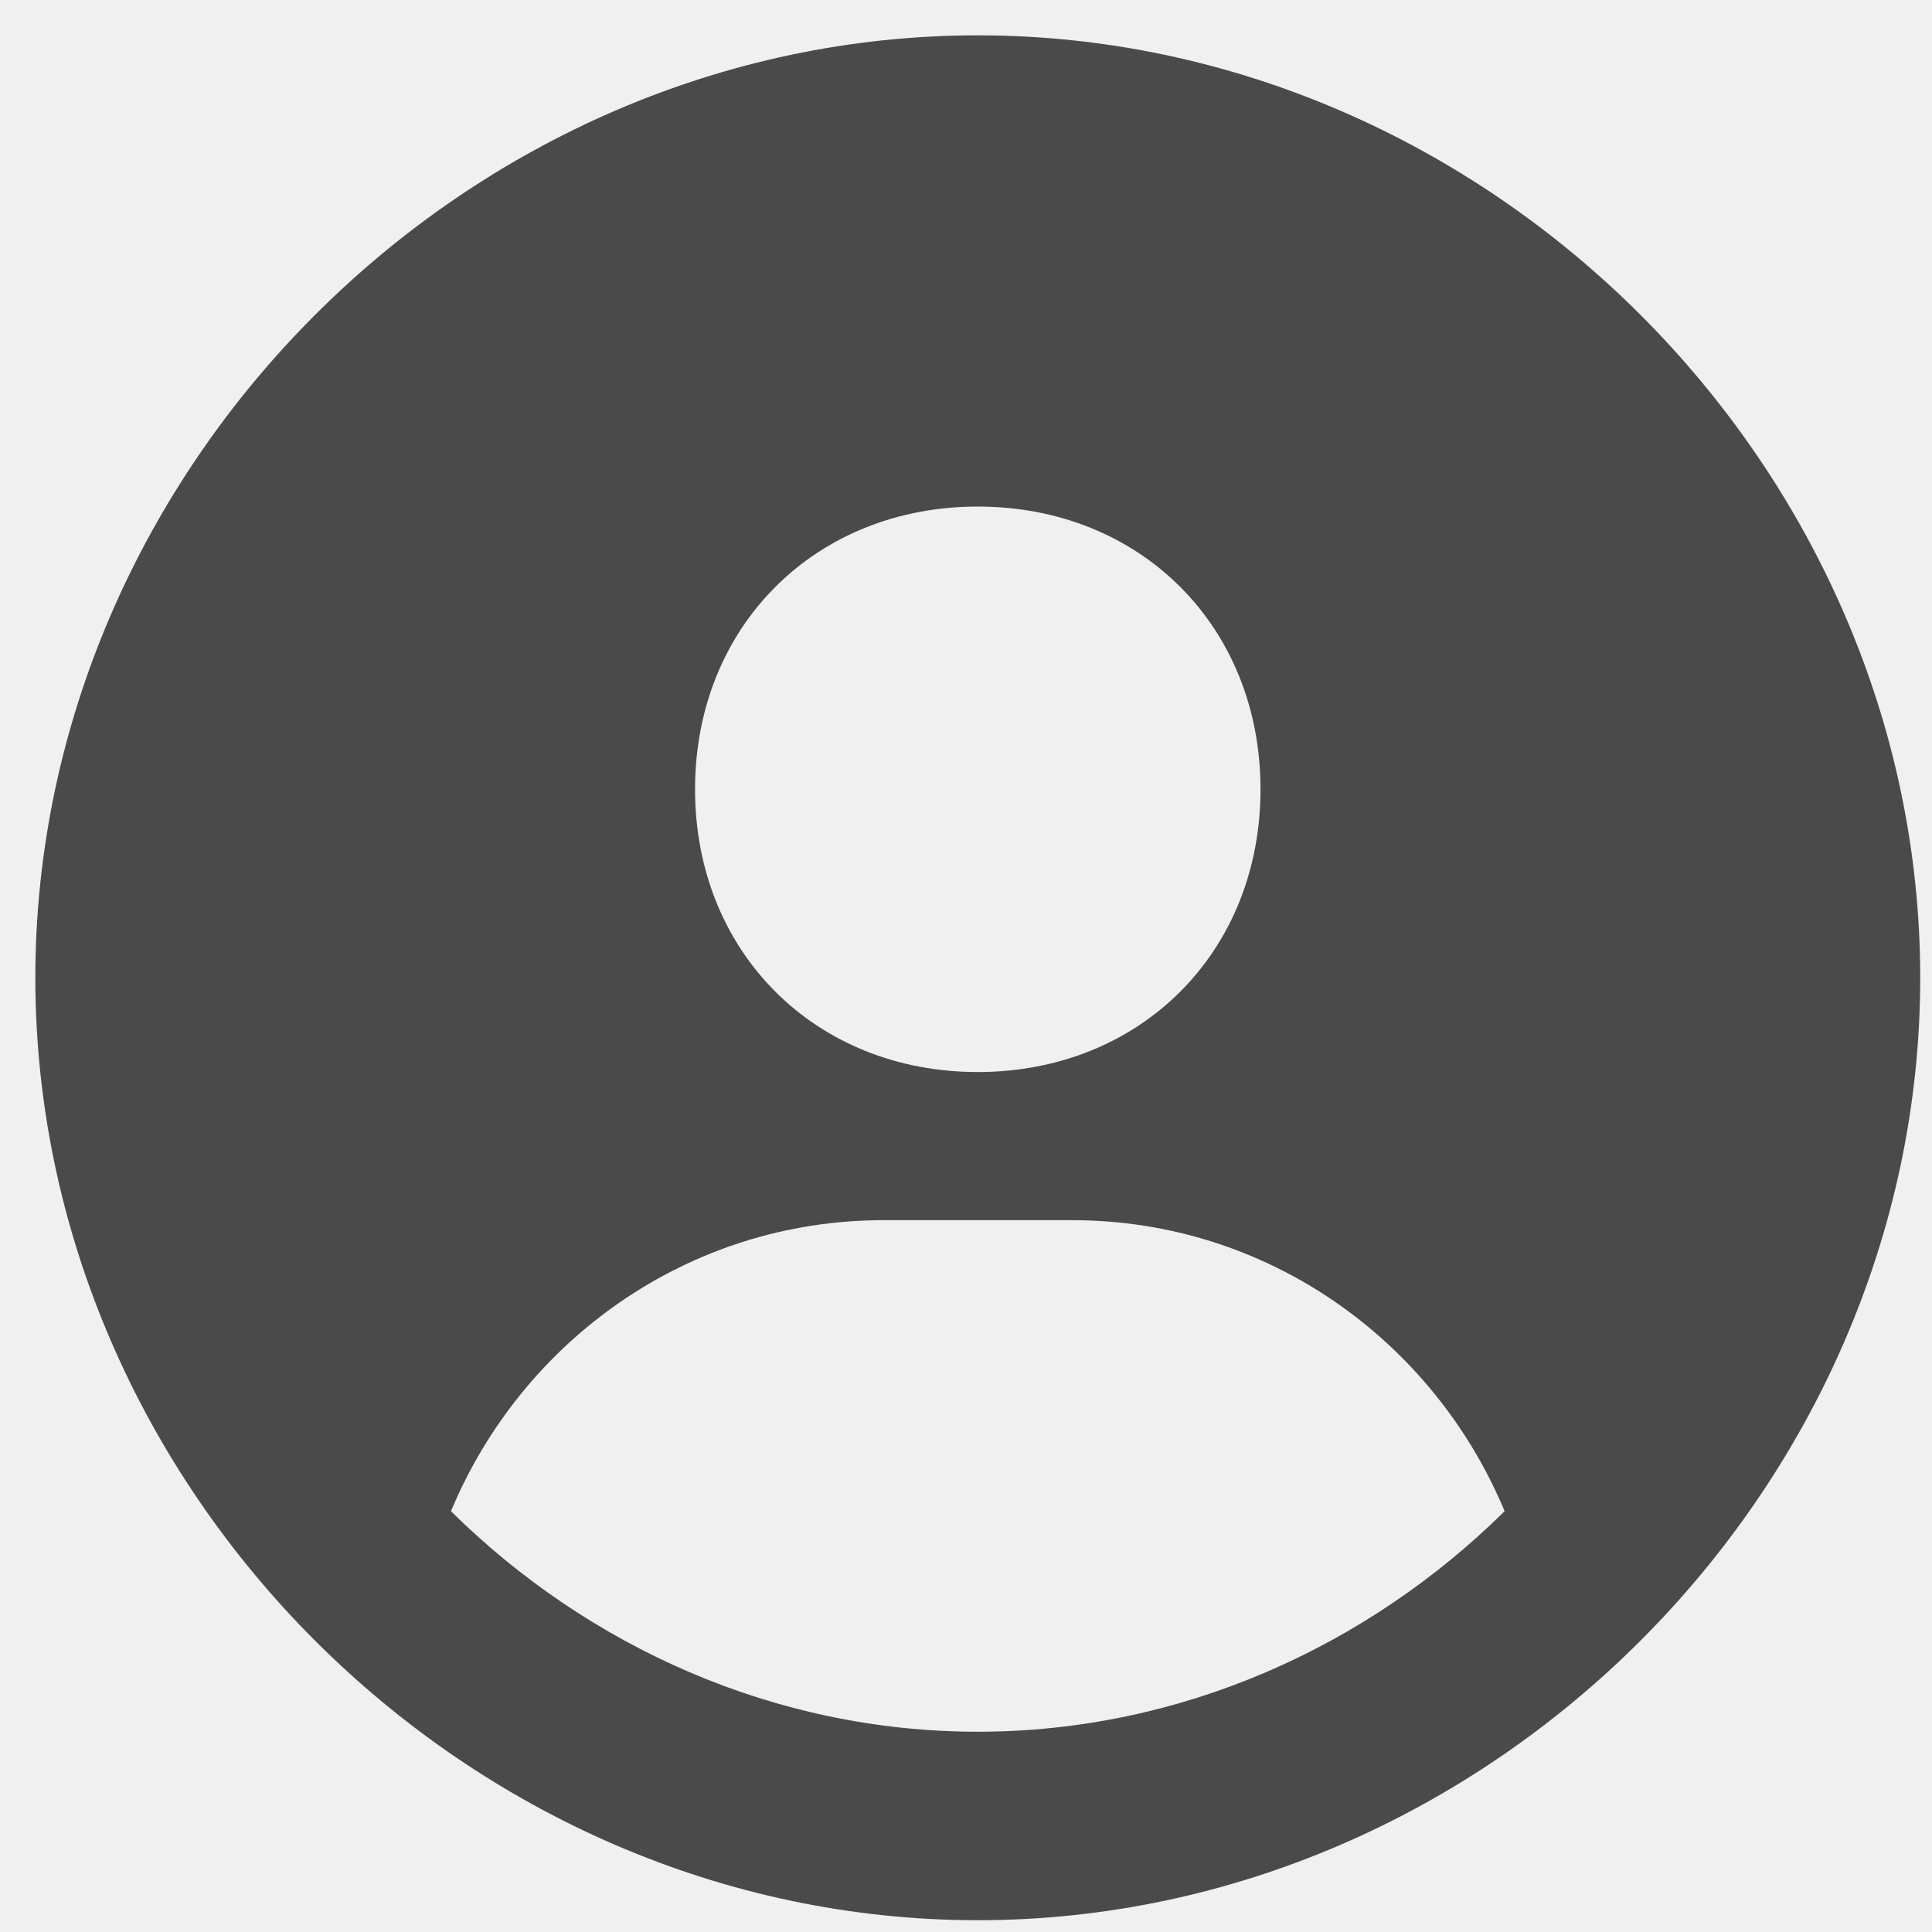
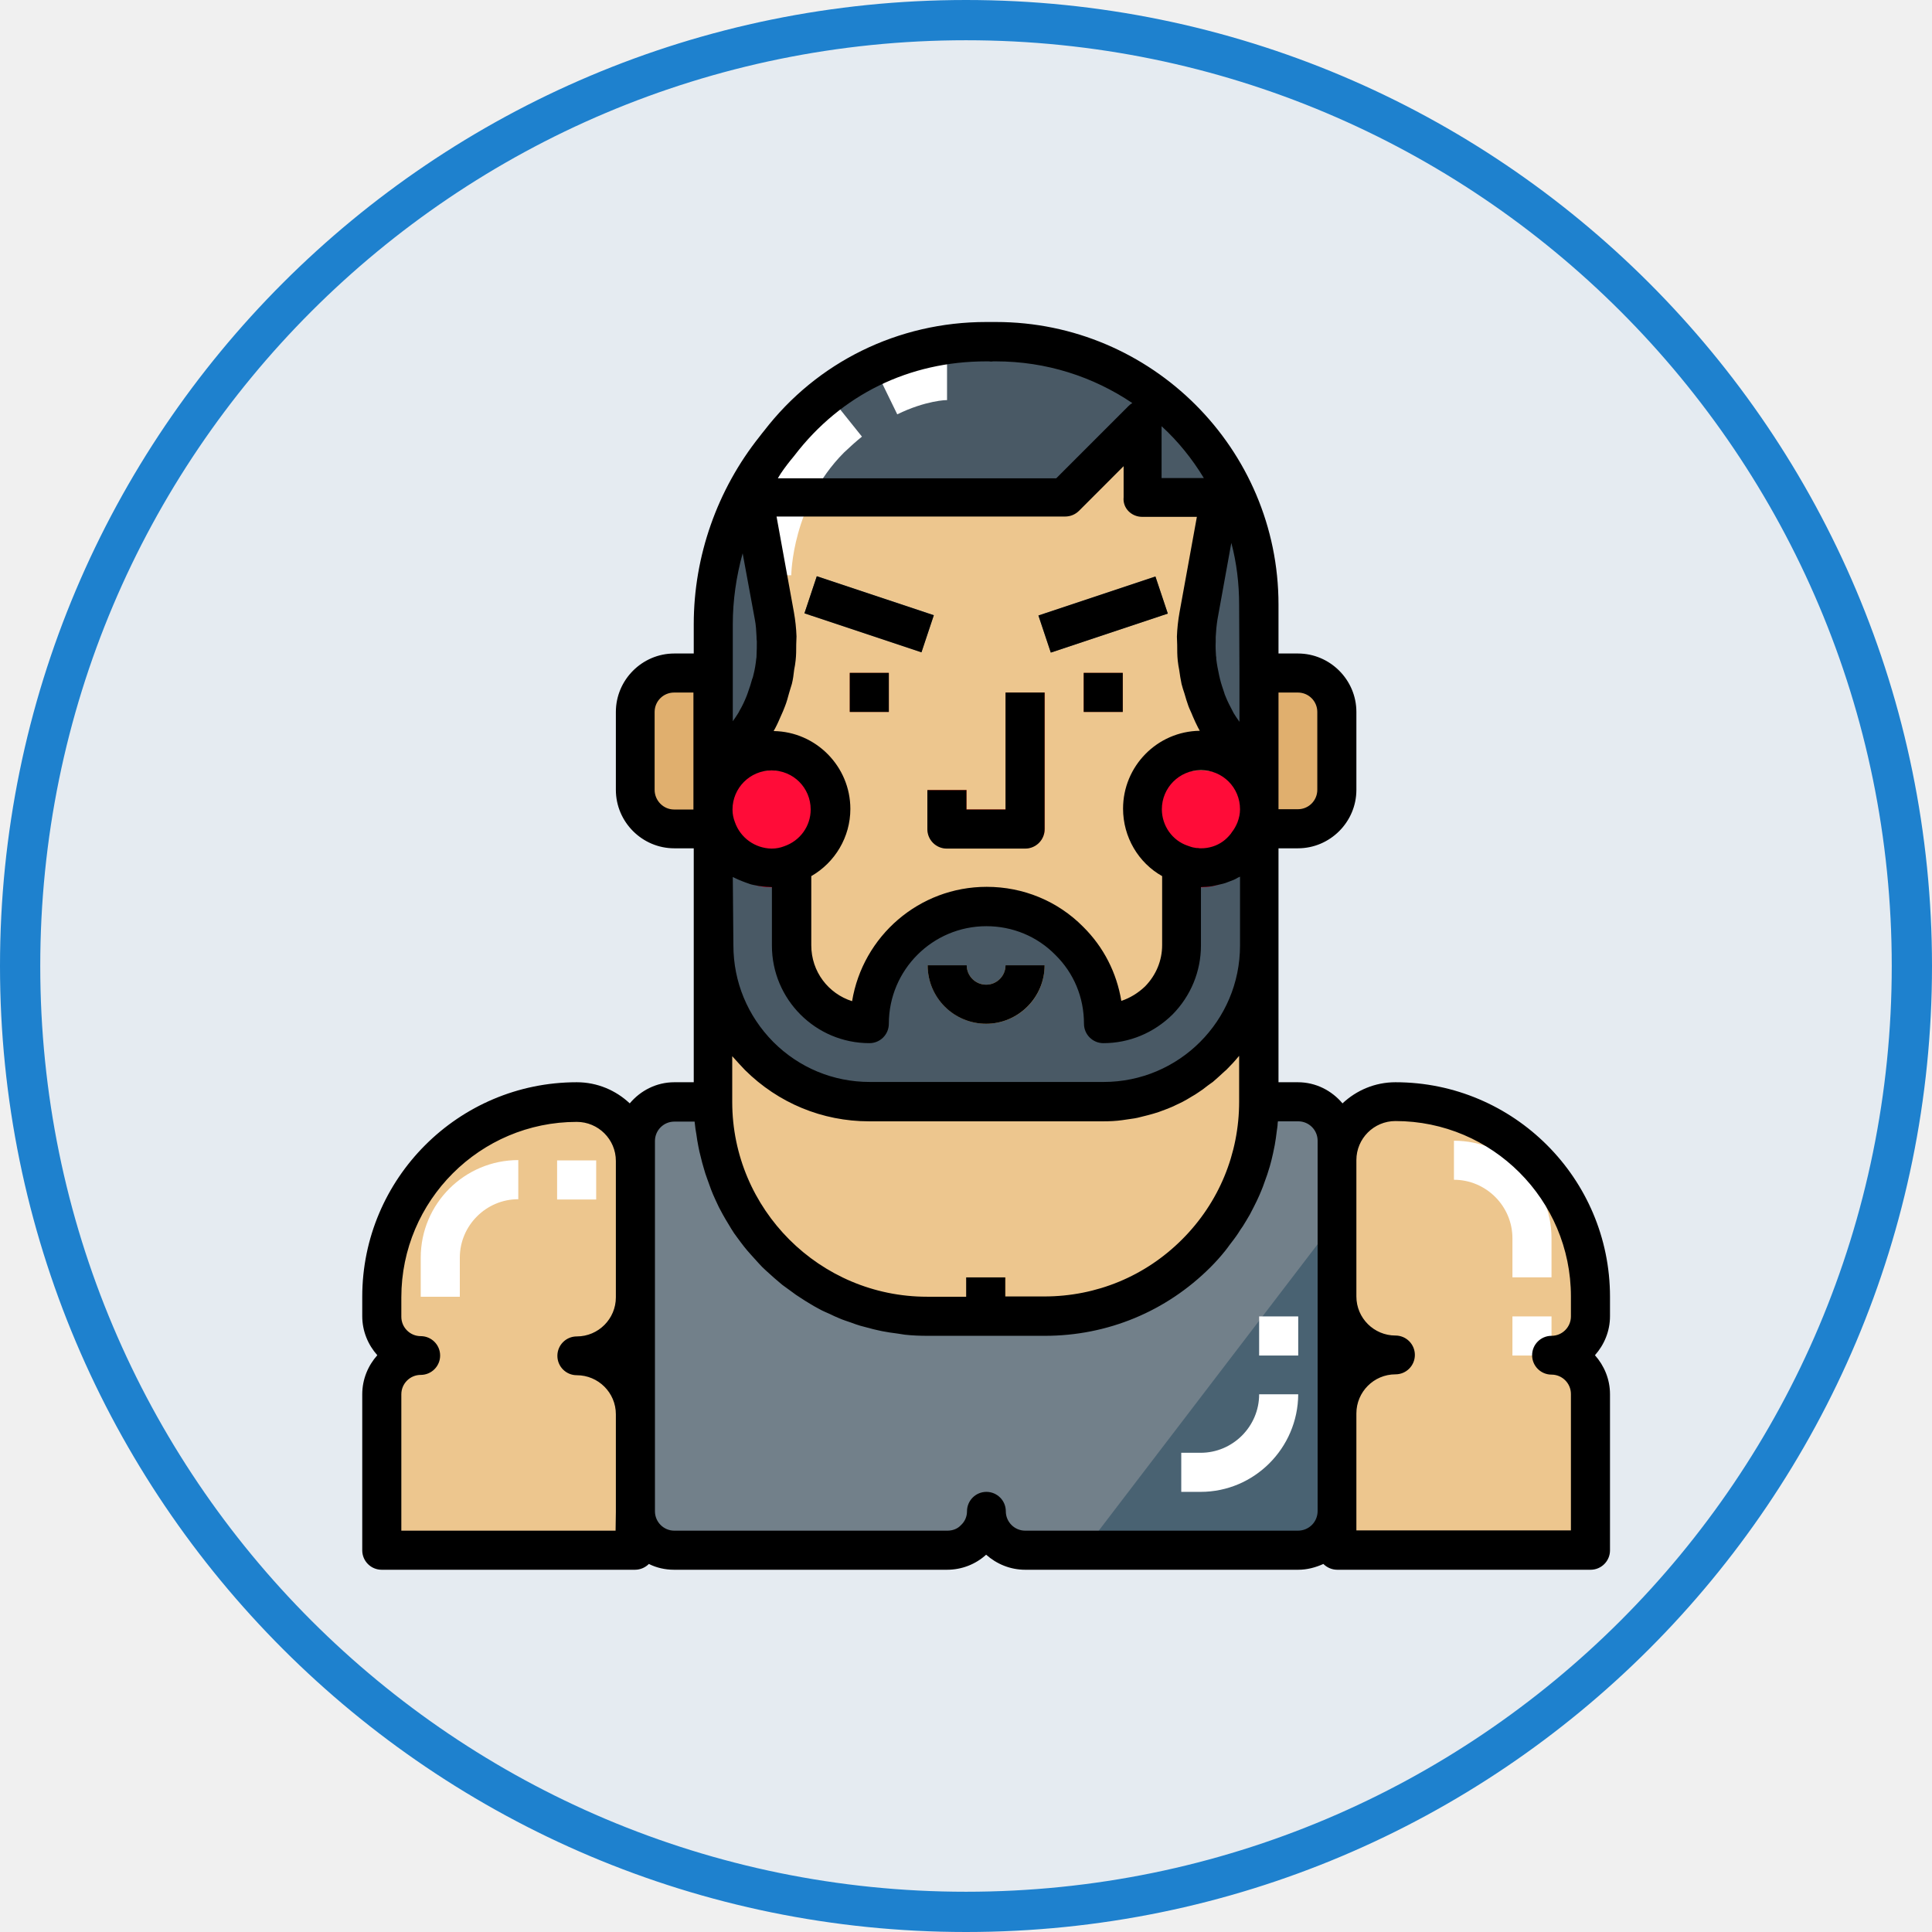
- <svg xmlns="http://www.w3.org/2000/svg" width="41" height="41" viewBox="0 0 41 41" fill="none">
-   <path d="M20.75 0.75C9.908 0.75 0.75 9.908 0.75 20.75C0.75 31.592 9.908 40.75 20.75 40.75C31.592 40.75 40.75 31.592 40.75 20.75C40.75 9.908 31.592 0.75 20.75 0.75ZM20.75 36.75C16.448 36.75 12.48 34.946 9.57 32.07C11.076 28.456 14.6 25.894 18.75 25.894H22.75C26.9 25.894 30.424 28.456 31.93 32.07C29.02 34.946 25.052 36.75 20.75 36.75ZM20.75 10.75C24.204 10.75 26.75 13.294 26.75 16.75C26.75 20.206 24.204 22.75 20.75 22.75C17.298 22.75 14.75 20.206 14.75 16.75C14.75 13.294 17.298 10.75 20.75 10.75Z" fill="#4a4a4a" />
+ <svg xmlns="http://www.w3.org/2000/svg" width="48" height="48" viewBox="0 0 48 48" fill="none">
+   <path d="M47.5 24C47.5 36.979 36.979 47.5 24 47.5C11.021 47.5 0.5 36.979 0.5 24C0.5 11.021 11.021 0.5 24 0.5C36.979 0.5 47.5 11.021 47.5 24Z" fill="#E5EBF1" stroke="#1E81CE" />
+   <g clip-path="url(#clip0)">
+     <path d="M17.717 16.717V20.594H16.747C16.214 20.594 15.775 20.155 15.775 19.623V17.688C15.775 17.156 16.214 16.717 16.747 16.717H17.717Z" fill="#E0AF6E" />
+     <path d="M33.217 17.688V19.623C33.217 20.155 32.779 20.594 32.246 20.594H31.275V16.717H32.246C32.786 16.717 33.217 17.156 33.217 17.688V17.688Z" fill="#E0AF6E" />
+     <path d="M31.283 23.5V27.377C31.283 28.851 30.686 30.182 29.722 31.146C28.758 32.109 27.427 32.706 25.953 32.706H23.047C20.105 32.706 17.717 30.326 17.717 27.377V23.5C17.717 24.572 18.156 25.543 18.854 26.241C19.559 26.938 20.523 27.377 21.594 27.377H27.406C29.549 27.377 31.283 25.643 31.283 23.5V23.5Z" fill="#EDC68E" />
+     <path d="M31.283 19.141V23.5C31.283 25.644 29.549 27.377 27.406 27.377H21.594C20.523 27.377 19.551 26.938 18.854 26.241C18.156 25.535 17.717 24.572 17.717 23.5V19.141C18.904 18.25 19.487 16.768 19.221 15.308L18.681 12.366H26.427L28.362 10.431V12.366H30.297L29.758 15.308C29.513 16.768 30.096 18.25 31.283 19.141V19.141Z" fill="#EDC68E" />
+     <path d="M31.283 15.02V19.134C30.096 18.242 29.513 16.761 29.779 15.3L30.319 12.359H28.384V10.424L26.449 12.359H18.688L19.228 15.3C19.487 16.761 18.911 18.242 17.725 19.134V15.502C17.725 13.847 18.307 12.323 19.278 11.121C19.3 11.085 19.336 11.042 19.364 11.014C20.602 9.402 22.45 8.482 24.507 8.482C24.543 8.482 24.586 8.482 24.629 8.489C24.665 8.482 24.709 8.482 24.752 8.482C28.355 8.482 31.283 11.409 31.283 15.02Z" fill="#495965" />
+     <path d="M25.471 21.076H23.529C23.263 21.076 23.047 20.86 23.047 20.594V19.623H24.018V20.105H24.989V17.206H25.96V20.594C25.953 20.86 25.737 21.076 25.471 21.076V21.076Z" fill="#F26038" />
+     <path d="M21.112 16.717H22.083V17.688H21.112V16.717Z" fill="#F26038" />
+     <path d="M26.924 16.717H27.895V17.688H26.924V16.717Z" fill="#F26038" />
+     <path d="M19.987 15.237L20.294 14.316L23.201 15.284L22.894 16.206L19.987 15.237Z" fill="#495965" />
+     <path d="M25.799 15.292L28.706 14.323L29.013 15.244L26.107 16.213L25.799 15.292Z" fill="#495965" />
+     <path d="M15.783 28.83C15.783 28.024 15.135 27.377 14.33 27.377C11.654 27.377 9.489 29.549 9.489 32.217V32.699C9.489 33.232 9.921 33.67 10.46 33.67C9.928 33.67 9.489 34.102 9.489 34.641V38.518H15.783V28.83Z" fill="#EDC68E" />
+     <path d="M33.217 28.83V38.518H39.511V34.641C39.511 34.109 39.079 33.67 38.54 33.67C39.072 33.67 39.511 33.239 39.511 32.699V32.217C39.511 29.542 37.339 27.377 34.67 27.377C33.872 27.377 33.217 28.024 33.217 28.83" fill="#EDC68E" />
+     <path d="M33.217 28.341V37.547C33.217 38.079 32.779 38.518 32.246 38.518H25.471C24.939 38.518 24.5 38.079 24.5 37.547C24.5 37.813 24.392 38.058 24.212 38.23C24.04 38.41 23.795 38.518 23.529 38.518H16.747C16.214 38.518 15.775 38.079 15.775 37.547V28.341C15.775 27.808 16.214 27.369 16.747 27.369H17.717C17.717 30.311 20.098 32.699 23.047 32.699H25.953C27.427 32.699 28.758 32.102 29.722 31.139C30.686 30.175 31.283 28.844 31.283 27.369H32.254C32.786 27.377 33.217 27.808 33.217 28.341V28.341Z" fill="#72808A" />
+     <path d="M24.018 31.736H24.989V32.706H24.018V31.736Z" fill="#E0AF6E" />
+     <path d="M31.283 20.594V23.5C31.283 25.643 29.549 27.377 27.406 27.377H21.594C20.523 27.377 19.551 26.938 18.854 26.241C18.156 25.535 17.717 24.572 17.717 23.5V20.594H17.804C17.998 21.162 18.537 21.565 19.17 21.565C19.343 21.565 19.501 21.537 19.652 21.479V23.5C19.652 24.572 20.523 25.435 21.587 25.435C21.587 23.831 22.889 22.529 24.493 22.529C25.298 22.529 26.025 22.853 26.55 23.385C27.075 23.91 27.406 24.636 27.406 25.442C27.938 25.442 28.42 25.226 28.78 24.874C29.125 24.521 29.348 24.04 29.348 23.5V21.479C29.499 21.537 29.664 21.565 29.83 21.565C30.463 21.565 31.002 21.162 31.196 20.594H31.283Z" fill="#495965" />
+     <path d="M24.5 25.435C23.701 25.435 23.047 24.78 23.047 23.982H24.018C24.018 24.248 24.234 24.464 24.5 24.464C24.766 24.464 24.982 24.248 24.982 23.982H25.953C25.953 24.788 25.299 25.435 24.5 25.435V25.435Z" fill="#E0AF6E" />
+     <path d="M33.217 30.283L26.924 38.518H32.254C32.786 38.518 33.225 38.087 33.225 37.547L33.217 30.283Z" fill="#496272" />
+     <path d="M22.292 10.294L21.868 9.424C22.774 8.985 23.457 8.971 23.529 8.971V9.942C23.529 9.935 22.997 9.949 22.292 10.294Z" fill="white" />
+     <path d="M19.659 14.293H18.689C18.689 14.207 18.71 12.136 20.285 10.56C20.451 10.395 20.631 10.237 20.81 10.093L21.415 10.848C21.263 10.97 21.112 11.107 20.968 11.244C19.674 12.546 19.659 14.279 19.659 14.293Z" fill="white" />
+     <path d="M29.83 37.065H29.348V36.094H29.83C30.628 36.094 31.283 35.44 31.283 34.641H32.254C32.246 35.979 31.16 37.065 29.83 37.065V37.065Z" fill="white" />
+     <path d="M31.283 32.706H32.254V33.678H31.283V32.706Z" fill="white" />
+     <path d="M11.424 32.217H10.453V31.246C10.453 29.908 11.539 28.822 12.877 28.822V29.794C12.078 29.794 11.424 30.448 11.424 31.246V32.217Z" fill="white" />
+     <path d="M13.841 28.83H14.812V29.801H13.841V28.83Z" fill="white" />
+     <path d="M38.547 31.735H37.576V30.764C37.576 29.966 36.922 29.311 36.123 29.311V28.341C37.461 28.341 38.547 29.427 38.547 30.764V31.735Z" fill="white" />
+     <path d="M37.576 32.706H38.547V33.678H37.576V32.706Z" fill="white" />
+     <path d="M20.623 20.594C20.623 21.227 20.22 21.767 19.652 21.961C19.501 22.018 19.336 22.047 19.17 22.047C18.537 22.047 17.998 21.644 17.804 21.076C17.746 20.925 17.717 20.76 17.717 20.594C17.717 19.789 18.365 19.141 19.17 19.141C19.976 19.141 20.623 19.789 20.623 20.594Z" fill="#FF0C38" />
+     <path d="M31.283 20.594C31.283 20.767 31.254 20.925 31.196 21.076C31.002 21.644 30.463 22.047 29.83 22.047C29.657 22.047 29.499 22.018 29.348 21.961C28.78 21.767 28.377 21.227 28.377 20.594C28.377 19.789 29.024 19.141 29.83 19.141C30.635 19.141 31.283 19.789 31.283 20.594V20.594Z" fill="#FF0C38" />
+     <path d="M24.982 20.112H24.011V19.63H23.04V20.601C23.04 20.868 23.256 21.083 23.522 21.083H25.471C25.737 21.083 25.953 20.868 25.953 20.601V17.206H24.982V20.112Z" fill="black" />
+     <path d="M21.112 16.717H22.083V17.688H21.112V16.717Z" fill="black" />
+     <path d="M26.924 16.717H27.895V17.688H26.924V16.717Z" fill="black" />
+     <path d="M24.5 25.435C25.299 25.435 25.953 24.78 25.953 23.982H24.982C24.982 24.248 24.766 24.464 24.5 24.464C24.234 24.464 24.018 24.248 24.018 23.982H23.047C23.047 24.788 23.701 25.435 24.5 25.435V25.435Z" fill="black" />
+     <path d="M19.986 15.238L20.293 14.317L23.2 15.286L22.893 16.207L19.986 15.238Z" fill="black" />
+     <path d="M25.8 15.292L28.706 14.323L29.014 15.244L26.107 16.213L25.8 15.292Z" fill="black" />
+     <path d="M40 32.217C40 29.283 37.612 26.888 34.67 26.888C34.16 26.888 33.699 27.089 33.354 27.413C33.088 27.096 32.692 26.888 32.246 26.888H31.764V21.076H32.246C33.045 21.076 33.699 20.422 33.699 19.623V17.688C33.699 16.89 33.045 16.236 32.246 16.236H31.764V15.02C31.764 11.15 28.614 8 24.745 8C24.709 8 24.665 8 24.622 8C24.579 8 24.543 8 24.5 8C22.314 8 20.3 8.993 18.983 10.704C18.947 10.748 18.912 10.791 18.875 10.841C17.818 12.165 17.236 13.819 17.236 15.509V16.236H16.753C15.955 16.236 15.301 16.89 15.301 17.688V19.623C15.301 20.422 15.955 21.076 16.753 21.076H17.236V26.888H16.753C16.308 26.888 15.912 27.096 15.646 27.413C15.301 27.089 14.84 26.888 14.33 26.888C11.388 26.888 9 29.283 9 32.217V32.699C9 33.073 9.144 33.411 9.374 33.67C9.144 33.929 9 34.267 9 34.641V38.518C9 38.784 9.216 39 9.482 39H15.775C15.912 39 16.034 38.943 16.121 38.856C16.308 38.95 16.523 39 16.747 39H23.529C23.896 39 24.241 38.863 24.5 38.626C24.759 38.856 25.097 39 25.471 39H32.254C32.477 39 32.685 38.943 32.879 38.856C32.966 38.943 33.088 39 33.225 39H39.518C39.784 39 40 38.784 40 38.518V34.641C40 34.267 39.856 33.929 39.626 33.67C39.856 33.411 40 33.073 40 32.699V32.217ZM28.377 12.841H29.736L29.305 15.214C29.269 15.416 29.247 15.617 29.24 15.818C29.24 15.883 29.247 15.955 29.247 16.02C29.247 16.149 29.247 16.286 29.261 16.415C29.269 16.494 29.283 16.573 29.297 16.645C29.312 16.761 29.333 16.883 29.355 16.991C29.377 17.07 29.398 17.149 29.427 17.228C29.456 17.336 29.492 17.444 29.527 17.545C29.556 17.624 29.599 17.703 29.628 17.782C29.672 17.883 29.715 17.983 29.765 18.077C29.779 18.106 29.794 18.134 29.808 18.156C28.751 18.17 27.902 19.034 27.902 20.091C27.902 20.796 28.283 21.436 28.873 21.767V23.479C28.873 23.867 28.722 24.227 28.449 24.507C28.276 24.672 28.075 24.795 27.859 24.867C27.744 24.169 27.42 23.529 26.91 23.025C26.277 22.385 25.421 22.033 24.514 22.033C22.831 22.033 21.436 23.262 21.17 24.874C20.58 24.687 20.156 24.14 20.156 23.486V21.767C20.745 21.429 21.127 20.796 21.127 20.098C21.127 19.041 20.271 18.178 19.221 18.163C19.235 18.134 19.25 18.106 19.264 18.084C19.314 17.991 19.357 17.89 19.401 17.789C19.436 17.71 19.473 17.631 19.501 17.552C19.544 17.444 19.573 17.336 19.602 17.228C19.623 17.149 19.652 17.07 19.674 16.991C19.703 16.876 19.717 16.761 19.731 16.638C19.746 16.559 19.76 16.487 19.767 16.408C19.782 16.279 19.782 16.142 19.782 16.012C19.782 15.948 19.789 15.876 19.789 15.811C19.782 15.61 19.76 15.408 19.724 15.207L19.293 12.833H26.463C26.593 12.833 26.715 12.783 26.809 12.69L27.916 11.582V12.352C27.888 12.625 28.111 12.841 28.377 12.841V12.841ZM30.607 20.673C30.599 20.688 30.585 20.702 30.578 20.716C30.52 20.788 30.455 20.853 30.384 20.904C30.305 20.961 30.218 21.004 30.125 21.033C30.031 21.062 29.938 21.076 29.837 21.076C29.815 21.076 29.787 21.076 29.765 21.069C29.736 21.069 29.707 21.069 29.686 21.062C29.628 21.055 29.564 21.033 29.506 21.011C29.125 20.882 28.866 20.515 28.866 20.105C28.866 19.573 29.297 19.134 29.837 19.134C30.376 19.134 30.808 19.566 30.808 20.105C30.808 20.22 30.786 20.321 30.743 20.436C30.707 20.522 30.664 20.601 30.607 20.673V20.673ZM18.257 20.422C18.221 20.328 18.199 20.227 18.199 20.112C18.199 19.58 18.631 19.141 19.17 19.141C19.71 19.141 20.141 19.573 20.141 20.112C20.141 20.522 19.882 20.889 19.48 21.026C19.386 21.062 19.285 21.083 19.17 21.083C18.76 21.076 18.393 20.817 18.257 20.422ZM18.206 21.788C18.228 21.796 18.242 21.81 18.264 21.817C18.293 21.831 18.329 21.846 18.358 21.86C18.408 21.882 18.465 21.903 18.523 21.925C18.559 21.939 18.588 21.946 18.624 21.961C18.681 21.982 18.746 21.99 18.811 22.004C18.839 22.011 18.868 22.018 18.897 22.018C18.991 22.033 19.084 22.04 19.178 22.04V23.493C19.178 24.831 20.264 25.917 21.601 25.917C21.868 25.917 22.083 25.701 22.083 25.435C22.083 24.097 23.169 23.011 24.507 23.011C25.154 23.011 25.766 23.262 26.219 23.723C26.68 24.176 26.931 24.78 26.931 25.435C26.931 25.701 27.147 25.917 27.413 25.917C28.053 25.917 28.665 25.665 29.132 25.204C29.585 24.744 29.837 24.133 29.837 23.493V22.04C29.93 22.04 30.024 22.033 30.117 22.018C30.146 22.011 30.182 22.004 30.211 21.997C30.268 21.982 30.333 21.968 30.391 21.954C30.427 21.946 30.463 21.932 30.499 21.918C30.549 21.896 30.599 21.882 30.65 21.86C30.686 21.846 30.722 21.824 30.758 21.803C30.772 21.796 30.794 21.788 30.808 21.781V23.493C30.808 25.363 29.29 26.881 27.42 26.881H21.609C20.702 26.881 19.854 26.528 19.213 25.888C18.573 25.241 18.221 24.392 18.221 23.486L18.206 21.788ZM32.246 17.206C32.513 17.206 32.728 17.422 32.728 17.688V19.623C32.728 19.889 32.513 20.105 32.246 20.105H31.764V17.206H32.246ZM30.794 16.717V17.933C30.743 17.861 30.693 17.789 30.65 17.717C30.642 17.703 30.635 17.688 30.628 17.674C30.563 17.552 30.499 17.43 30.448 17.3C30.434 17.264 30.419 17.235 30.412 17.199C30.376 17.091 30.34 16.991 30.312 16.876C30.305 16.847 30.297 16.811 30.29 16.782C30.261 16.645 30.233 16.509 30.218 16.372C30.218 16.343 30.218 16.315 30.211 16.293C30.204 16.178 30.197 16.063 30.204 15.941C30.204 15.905 30.204 15.861 30.204 15.825C30.211 15.682 30.225 15.538 30.247 15.394L30.592 13.488C30.722 13.977 30.786 14.495 30.786 15.027L30.794 16.717ZM29.909 11.877H28.859V10.589C29.269 10.963 29.621 11.402 29.909 11.877ZM19.645 11.431C19.652 11.424 19.674 11.395 19.681 11.388C19.695 11.373 19.71 11.352 19.739 11.316C20.896 9.805 22.587 8.978 24.5 8.978H24.565C24.601 8.985 24.644 8.985 24.68 8.978H24.745C25.996 8.978 27.161 9.359 28.132 10.014C28.096 10.035 28.067 10.057 28.039 10.086L26.241 11.884H19.321C19.422 11.719 19.53 11.575 19.645 11.431ZM18.206 15.509C18.206 14.912 18.293 14.322 18.451 13.747L18.753 15.387C18.782 15.53 18.789 15.675 18.796 15.818C18.796 15.854 18.796 15.897 18.803 15.933C18.803 16.049 18.803 16.164 18.796 16.279C18.796 16.308 18.796 16.336 18.789 16.365C18.775 16.502 18.753 16.638 18.717 16.775C18.71 16.804 18.703 16.84 18.688 16.869C18.66 16.976 18.624 17.084 18.588 17.185C18.573 17.221 18.566 17.257 18.552 17.286C18.501 17.415 18.444 17.537 18.372 17.66C18.365 17.674 18.358 17.688 18.35 17.703C18.307 17.775 18.257 17.847 18.206 17.919V15.509ZM16.264 19.623V17.688C16.264 17.422 16.48 17.206 16.747 17.206H17.228V20.112H16.747C16.48 20.112 16.264 19.889 16.264 19.623ZM18.509 26.585C19.336 27.405 20.429 27.859 21.594 27.859H27.406C27.564 27.859 27.73 27.852 27.881 27.83C27.931 27.823 27.981 27.816 28.032 27.808C28.139 27.794 28.24 27.78 28.341 27.751C28.398 27.736 28.456 27.722 28.513 27.708C28.607 27.686 28.693 27.657 28.787 27.628C28.844 27.607 28.902 27.585 28.959 27.564C29.046 27.528 29.132 27.499 29.211 27.456C29.269 27.427 29.326 27.405 29.377 27.377C29.456 27.334 29.535 27.291 29.614 27.24C29.664 27.211 29.715 27.183 29.765 27.146C29.844 27.096 29.923 27.039 30.002 26.974C30.046 26.945 30.088 26.909 30.132 26.881C30.225 26.802 30.319 26.715 30.412 26.629C30.434 26.614 30.448 26.593 30.47 26.578C30.578 26.471 30.678 26.363 30.772 26.248C30.779 26.241 30.779 26.241 30.786 26.233V27.37C30.786 28.664 30.283 29.88 29.369 30.793C28.456 31.707 27.241 32.21 25.946 32.21H24.975V31.736H24.004V32.217H23.033C20.364 32.217 18.192 30.045 18.192 27.377V26.241L18.199 26.248C18.307 26.37 18.408 26.478 18.509 26.585V26.585ZM15.294 38.029H9.971V34.641C9.971 34.375 10.187 34.159 10.453 34.159C10.719 34.159 10.935 33.944 10.935 33.678C10.935 33.411 10.719 33.196 10.453 33.196C10.187 33.196 9.971 32.98 9.971 32.714V32.232C9.971 29.829 11.927 27.873 14.33 27.873C14.862 27.873 15.301 28.305 15.301 28.844V32.232C15.301 32.764 14.869 33.203 14.33 33.203C14.063 33.203 13.848 33.419 13.848 33.685C13.848 33.951 14.063 34.167 14.33 34.167C14.862 34.167 15.301 34.598 15.301 35.138V37.562L15.294 38.029ZM32.246 38.029H25.471C25.205 38.029 24.989 37.813 24.989 37.547C24.989 37.281 24.773 37.065 24.507 37.065C24.241 37.065 24.025 37.281 24.025 37.547C24.025 37.676 23.975 37.799 23.874 37.892C23.788 37.986 23.666 38.029 23.536 38.029H16.753C16.488 38.029 16.272 37.813 16.272 37.547V28.348C16.272 28.082 16.488 27.866 16.753 27.866H17.257C17.257 27.887 17.264 27.902 17.264 27.924C17.271 28.01 17.286 28.096 17.3 28.175C17.315 28.276 17.329 28.384 17.351 28.485C17.365 28.571 17.387 28.65 17.408 28.736C17.43 28.837 17.458 28.93 17.487 29.031C17.509 29.117 17.538 29.197 17.566 29.276C17.602 29.369 17.631 29.463 17.667 29.556C17.696 29.635 17.732 29.714 17.768 29.794C17.811 29.88 17.847 29.973 17.897 30.06C17.94 30.139 17.976 30.211 18.02 30.283C18.07 30.369 18.12 30.448 18.171 30.534C18.214 30.606 18.264 30.678 18.314 30.743C18.372 30.822 18.43 30.901 18.487 30.973C18.537 31.038 18.595 31.103 18.652 31.167C18.717 31.239 18.782 31.311 18.847 31.383C18.904 31.448 18.962 31.505 19.026 31.563C19.098 31.628 19.17 31.692 19.242 31.757C19.307 31.815 19.372 31.865 19.436 31.922C19.515 31.98 19.595 32.038 19.674 32.095C19.739 32.145 19.811 32.196 19.882 32.239C19.969 32.297 20.048 32.347 20.134 32.397C20.206 32.44 20.278 32.484 20.35 32.52C20.436 32.57 20.53 32.606 20.623 32.649C20.695 32.685 20.774 32.721 20.846 32.75C20.94 32.793 21.04 32.822 21.141 32.858C21.22 32.886 21.292 32.915 21.371 32.937C21.479 32.965 21.587 32.994 21.695 33.023C21.767 33.037 21.839 33.059 21.918 33.073C22.04 33.095 22.162 33.117 22.292 33.131C22.357 33.138 22.414 33.153 22.479 33.16C22.666 33.181 22.86 33.188 23.054 33.188H25.96C27.514 33.188 28.974 32.584 30.074 31.484C30.204 31.354 30.326 31.218 30.441 31.074C30.477 31.03 30.513 30.98 30.549 30.93C30.621 30.836 30.7 30.736 30.765 30.635C30.801 30.578 30.837 30.52 30.88 30.462C30.937 30.369 30.995 30.275 31.052 30.175C31.088 30.11 31.117 30.045 31.153 29.98C31.203 29.887 31.247 29.786 31.29 29.693C31.319 29.628 31.347 29.556 31.376 29.484C31.412 29.384 31.448 29.283 31.484 29.182C31.506 29.11 31.527 29.046 31.549 28.974C31.578 28.866 31.606 28.765 31.628 28.657C31.642 28.585 31.657 28.52 31.671 28.448C31.692 28.333 31.707 28.218 31.721 28.103C31.729 28.038 31.743 27.974 31.743 27.909C31.743 27.895 31.75 27.873 31.75 27.859H32.254C32.52 27.859 32.736 28.074 32.736 28.341V37.54C32.736 37.813 32.52 38.029 32.246 38.029V38.029ZM39.029 32.706C39.029 32.972 38.813 33.188 38.547 33.188C38.281 33.188 38.065 33.404 38.065 33.67C38.065 33.937 38.281 34.152 38.547 34.152C38.813 34.152 39.029 34.368 39.029 34.634V38.022H33.699V35.116C33.699 34.584 34.131 34.145 34.67 34.145C34.937 34.145 35.152 33.929 35.152 33.663C35.152 33.397 34.937 33.181 34.67 33.181C34.138 33.181 33.699 32.75 33.699 32.21V28.822C33.699 28.29 34.131 27.852 34.67 27.852C37.073 27.852 39.029 29.808 39.029 32.21V32.706Z" fill="black" />
+   </g>
+   <defs>
+     <clipPath id="clip0">
+       <rect width="31" height="31" fill="white" transform="translate(9 8)" />
+     </clipPath>
+   </defs>
</svg>
